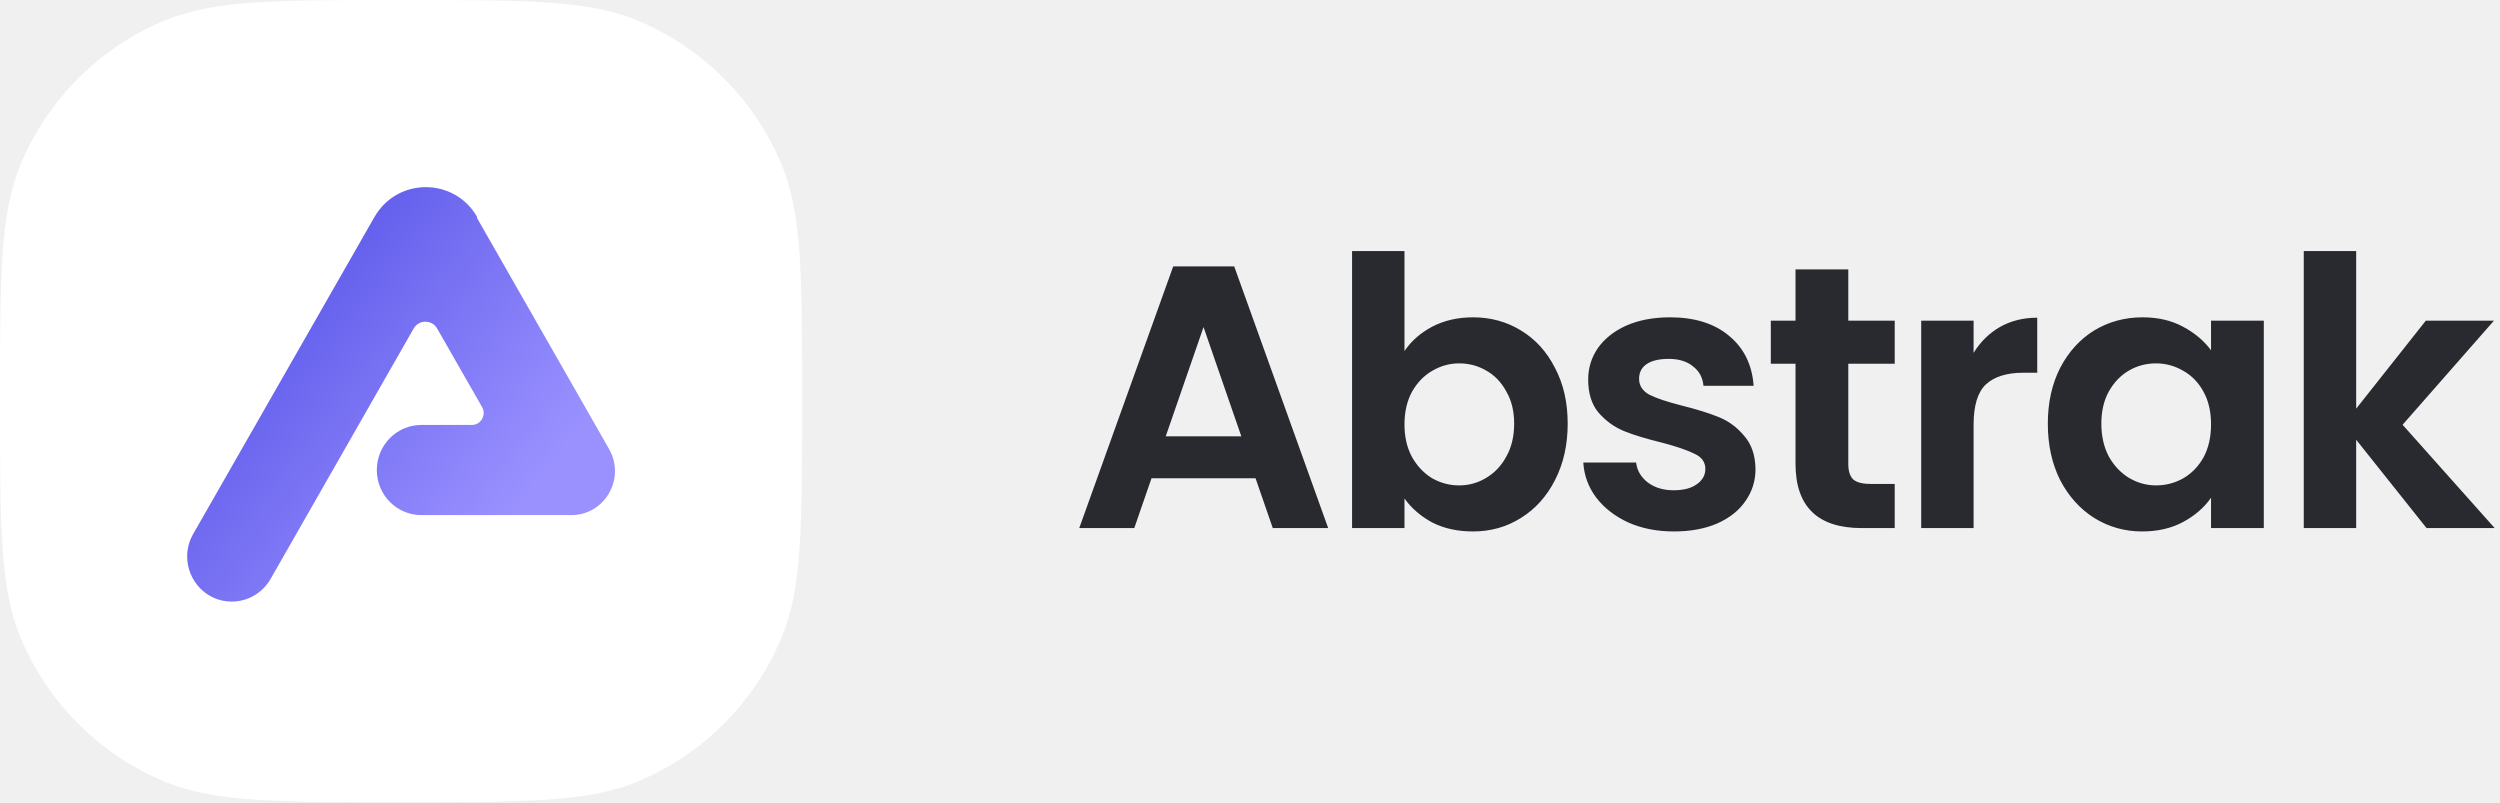
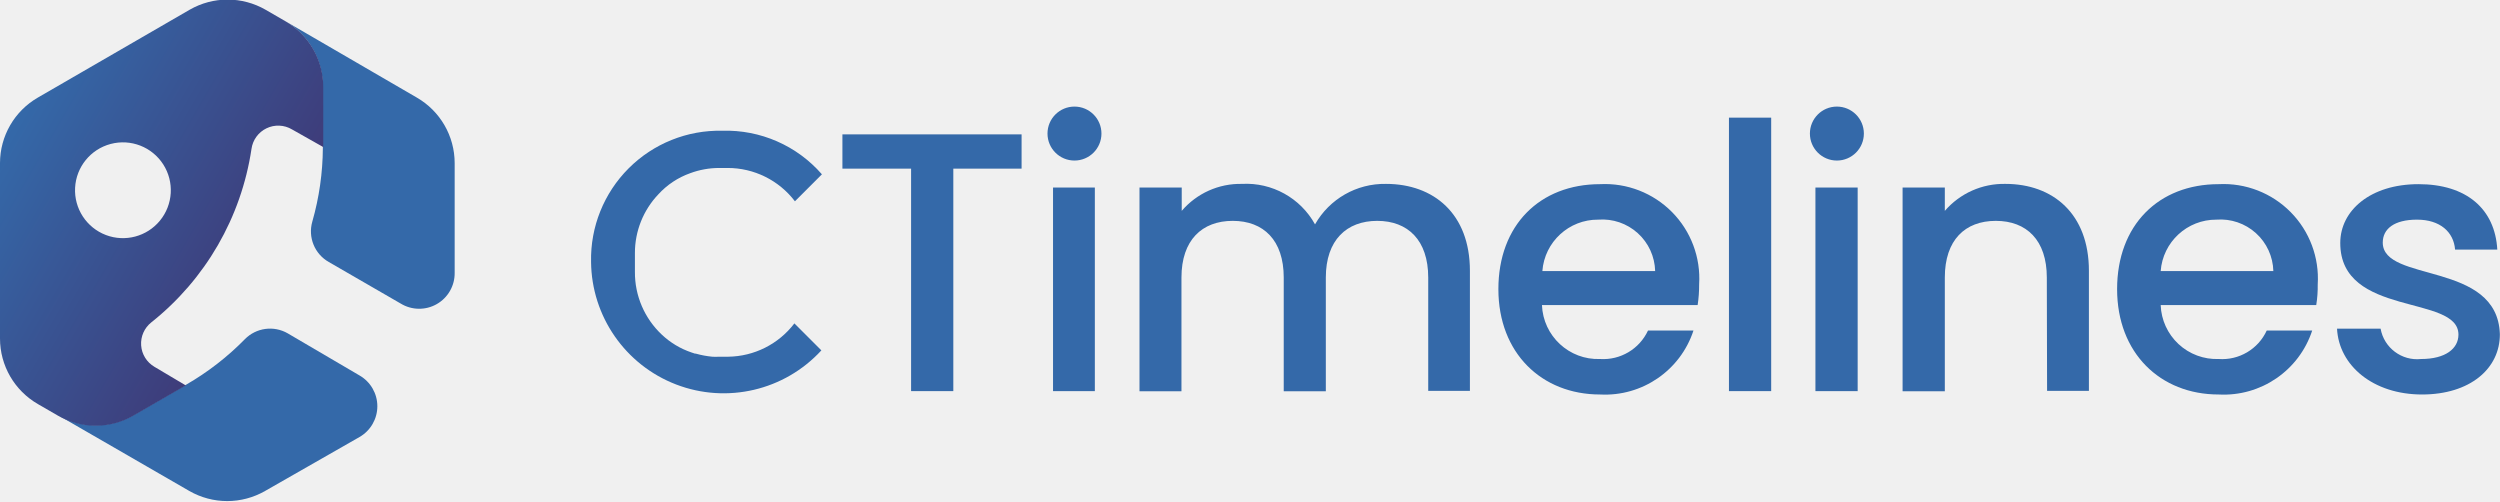
- <svg xmlns="http://www.w3.org/2000/svg" width="187" height="60" viewBox="0 0 187 60" fill="none">
-   <path d="M0 30C0 20.681 0 16.022 1.522 12.346C3.552 7.446 7.446 3.552 12.346 1.522C16.022 0 20.681 0 30 0V0C39.319 0 43.978 0 47.654 1.522C52.554 3.552 56.448 7.446 58.478 12.346C60 16.022 60 20.681 60 30V30C60 39.319 60 43.978 58.478 47.654C56.448 52.554 52.554 56.448 47.654 58.478C43.978 60 39.319 60 30 60V60C20.681 60 16.022 60 12.346 58.478C7.446 56.448 3.552 52.554 1.522 47.654C0 43.978 0 39.319 0 30V30Z" fill="white" />
-   <g clip-path="url(#clip0)">
-     <path d="M44.531 31.786L35.673 16.292L35.702 16.245C33.991 13.249 29.712 13.249 28.001 16.245L14.449 39.943C14.144 40.484 14 41.06 14 41.625C14 43.388 15.394 44.999 17.34 44.999C18.533 44.999 19.633 44.354 20.232 43.318L30.939 24.577C31.331 23.891 32.31 23.891 32.701 24.577L36.059 30.448C36.399 31.041 35.973 31.786 35.293 31.786H31.52C29.677 31.786 28.186 33.293 28.186 35.155V35.161C28.186 37.023 29.677 38.529 31.52 38.529H40.672H42.74C45.245 38.529 46.812 35.789 45.562 33.596L44.531 31.786Z" fill="url(#paint0_linear)" />
-   </g>
-   <path d="M93.916 35.776H86.132L84.844 39.5H80.728L87.756 19.928H92.32L99.348 39.5H95.204L93.916 35.776ZM92.852 32.64L90.024 24.464L87.196 32.64H92.852ZM105.055 26.256C105.559 25.509 106.25 24.903 107.127 24.436C108.023 23.969 109.04 23.736 110.179 23.736C111.504 23.736 112.699 24.063 113.763 24.716C114.846 25.369 115.695 26.303 116.311 27.516C116.946 28.711 117.263 30.101 117.263 31.688C117.263 33.275 116.946 34.684 116.311 35.916C115.695 37.129 114.846 38.072 113.763 38.744C112.699 39.416 111.504 39.752 110.179 39.752C109.022 39.752 108.004 39.528 107.127 39.08C106.268 38.613 105.578 38.016 105.055 37.288V39.5H101.135V18.78H105.055V26.256ZM113.259 31.688C113.259 30.755 113.063 29.952 112.671 29.28C112.298 28.589 111.794 28.067 111.159 27.712C110.543 27.357 109.871 27.18 109.143 27.18C108.434 27.18 107.762 27.367 107.127 27.74C106.511 28.095 106.007 28.617 105.615 29.308C105.242 29.999 105.055 30.811 105.055 31.744C105.055 32.677 105.242 33.489 105.615 34.18C106.007 34.871 106.511 35.403 107.127 35.776C107.762 36.131 108.434 36.308 109.143 36.308C109.871 36.308 110.543 36.121 111.159 35.748C111.794 35.375 112.298 34.843 112.671 34.152C113.063 33.461 113.259 32.64 113.259 31.688ZM125.208 39.752C123.938 39.752 122.8 39.528 121.792 39.08C120.784 38.613 119.981 37.988 119.384 37.204C118.805 36.42 118.488 35.552 118.432 34.6H122.38C122.454 35.197 122.744 35.692 123.248 36.084C123.77 36.476 124.414 36.672 125.18 36.672C125.926 36.672 126.505 36.523 126.916 36.224C127.345 35.925 127.56 35.543 127.56 35.076C127.56 34.572 127.298 34.199 126.776 33.956C126.272 33.695 125.46 33.415 124.34 33.116C123.182 32.836 122.23 32.547 121.484 32.248C120.756 31.949 120.121 31.492 119.58 30.876C119.057 30.26 118.796 29.429 118.796 28.384C118.796 27.525 119.038 26.741 119.524 26.032C120.028 25.323 120.737 24.763 121.652 24.352C122.585 23.941 123.677 23.736 124.928 23.736C126.776 23.736 128.25 24.203 129.352 25.136C130.453 26.051 131.06 27.292 131.172 28.86H127.42C127.364 28.244 127.102 27.759 126.636 27.404C126.188 27.031 125.581 26.844 124.816 26.844C124.106 26.844 123.556 26.975 123.164 27.236C122.79 27.497 122.604 27.861 122.604 28.328C122.604 28.851 122.865 29.252 123.388 29.532C123.91 29.793 124.722 30.064 125.824 30.344C126.944 30.624 127.868 30.913 128.596 31.212C129.324 31.511 129.949 31.977 130.472 32.612C131.013 33.228 131.293 34.049 131.312 35.076C131.312 35.972 131.06 36.775 130.556 37.484C130.07 38.193 129.361 38.753 128.428 39.164C127.513 39.556 126.44 39.752 125.208 39.752ZM138.253 27.208V34.712C138.253 35.235 138.375 35.617 138.617 35.86C138.879 36.084 139.308 36.196 139.905 36.196H141.725V39.5H139.261C135.957 39.5 134.305 37.895 134.305 34.684V27.208H132.457V23.988H134.305V20.152H138.253V23.988H141.725V27.208H138.253ZM147.625 26.396C148.129 25.575 148.782 24.931 149.585 24.464C150.406 23.997 151.339 23.764 152.385 23.764V27.88H151.349C150.117 27.88 149.183 28.169 148.549 28.748C147.933 29.327 147.625 30.335 147.625 31.772V39.5H143.705V23.988H147.625V26.396ZM153.177 31.688C153.177 30.12 153.485 28.729 154.101 27.516C154.736 26.303 155.585 25.369 156.649 24.716C157.732 24.063 158.936 23.736 160.261 23.736C161.418 23.736 162.426 23.969 163.285 24.436C164.162 24.903 164.862 25.491 165.385 26.2V23.988H169.333V39.5H165.385V37.232C164.881 37.96 164.181 38.567 163.285 39.052C162.408 39.519 161.39 39.752 160.233 39.752C158.926 39.752 157.732 39.416 156.649 38.744C155.585 38.072 154.736 37.129 154.101 35.916C153.485 34.684 153.177 33.275 153.177 31.688ZM165.385 31.744C165.385 30.792 165.198 29.98 164.825 29.308C164.452 28.617 163.948 28.095 163.313 27.74C162.678 27.367 161.997 27.18 161.269 27.18C160.541 27.18 159.869 27.357 159.253 27.712C158.637 28.067 158.133 28.589 157.741 29.28C157.368 29.952 157.181 30.755 157.181 31.688C157.181 32.621 157.368 33.443 157.741 34.152C158.133 34.843 158.637 35.375 159.253 35.748C159.888 36.121 160.56 36.308 161.269 36.308C161.997 36.308 162.678 36.131 163.313 35.776C163.948 35.403 164.452 34.88 164.825 34.208C165.198 33.517 165.385 32.696 165.385 31.744ZM181.506 39.5L176.242 32.892V39.5H172.322V18.78H176.242V30.568L181.45 23.988H186.546L179.714 31.772L186.602 39.5H181.506Z" fill="#292930" />
+ <svg xmlns="http://www.w3.org/2000/svg" width="185.3" height="37.15" viewBox="0 0 185.3 37.15">
  <defs>
-     <linearGradient id="paint0_linear" x1="22.731" y1="17.202" x2="42.676" y2="32.913" gradientUnits="userSpaceOnUse">
-       <stop stop-color="#5D59EA" />
-       <stop offset="1" stop-color="#9A91FF" />
+     <linearGradient id="a" x1="1.6" y1="20.71" x2="19.71" y2="31.17" gradientUnits="userSpaceOnUse">
+       <stop offset="0" stop-color="#3469a9" />
+       <stop offset="1" stop-color="#3e3c7a" />
    </linearGradient>
-     <clipPath id="clip0">
-       <rect width="32" height="31" fill="white" transform="translate(14 14)" />
-     </clipPath>
  </defs>
+   <path d="M63.29,21.39H76.57v2.54H71.51V40.42H68.38V23.93H63.29Z" transform="translate(-0.85 -11.43)" fill="#3469a9" />
+   <path d="M78.49,21.33a2,2,0,1,1,2,2A2,2,0,0,1,78.49,21.33Zm.41,4H82V40.42H78.9Z" transform="translate(-0.85 -11.43)" fill="#3469a9" />
+   <path d="M106.71,32c0-2.77-1.51-4.2-3.78-4.2s-3.81,1.43-3.81,4.2v8.43H96V32c0-2.77-1.5-4.2-3.78-4.2s-3.8,1.43-3.8,4.2v8.43H85.31V25.33h3.13v1.73a5.71,5.71,0,0,1,4.46-2,5.83,5.83,0,0,1,5.42,3,5.92,5.92,0,0,1,5.26-3c3.54,0,6.22,2.22,6.22,6.44v8.9h-3.09Z" transform="translate(-0.85 -11.43)" fill="#3469a9" />
+   <path d="M119.45,40.67c-4.33,0-7.54-3.07-7.54-7.81s3.07-7.78,7.54-7.78a7,7,0,0,1,7.34,7.43,9.84,9.84,0,0,1-.11,1.53H115.14a4.16,4.16,0,0,0,4.31,4A3.66,3.66,0,0,0,123,35.93h3.37A6.9,6.9,0,0,1,119.45,40.67Zm-4.28-9.15h8.36a3.92,3.92,0,0,0-4.22-3.81A4.12,4.12,0,0,0,115.17,31.52Z" transform="translate(-0.85 -11.43)" fill="#3469a9" />
+   <path d="M129,20.15h3.13V40.42H129Z" transform="translate(-0.85 -11.43)" fill="#3469a9" />
+   <path d="M135,21.33a2,2,0,1,1,2,2A2,2,0,0,1,135,21.33Zm.41,4h3.13V40.42h-3.13Z" transform="translate(-0.85 -11.43)" fill="#3469a9" />
+   <path d="M152.56,32c0-2.77-1.5-4.2-3.78-4.2S145,29.22,145,32v8.43h-3.13V25.33H145v1.73a5.77,5.77,0,0,1,4.49-2c3.53,0,6.19,2.22,6.19,6.44v8.9h-3.1Z" transform="translate(-0.85 -11.43)" fill="#3469a9" />
+   <path d="M165.3,40.67c-4.33,0-7.53-3.07-7.53-7.81s3.07-7.78,7.53-7.78a7,7,0,0,1,7.34,7.43,8.75,8.75,0,0,1-.11,1.53H161a4.15,4.15,0,0,0,4.3,4,3.64,3.64,0,0,0,3.56-2.11h3.37A6.9,6.9,0,0,1,165.3,40.67ZM161,31.52h8.35a3.92,3.92,0,0,0-4.22-3.81A4.12,4.12,0,0,0,161,31.52Z" transform="translate(-0.85 -11.43)" fill="#3469a9" />
+   <path d="M180.37,40.67c-3.62,0-6.16-2.14-6.3-4.88h3.23a2.75,2.75,0,0,0,3,2.25c1.81,0,2.77-.77,2.77-1.81,0-3-8.76-1.26-8.76-6.79,0-2.41,2.24-4.36,5.8-4.36s5.67,1.84,5.84,4.85h-3.13c-.1-1.31-1.12-2.22-2.82-2.22s-2.54.69-2.54,1.7c0,3,8.51,1.34,8.68,6.79C186.15,38.75,183.93,40.67,180.37,40.67Z" transform="translate(-0.85 -11.43)" fill="#3469a9" />
+   <path d="M54.81,37.87h-.68a3.85,3.85,0,0,1-.48,0,6.87,6.87,0,0,1-1.23-.23l-.06,0-.27-.09a6,6,0,0,1-2.18-1.31,6.32,6.32,0,0,1-2-4.66V31c0-.06,0-.12,0-.18s0-.12,0-.18v-.46a6.3,6.3,0,0,1,1.74-4.35A5.84,5.84,0,0,1,52,24.27a6.18,6.18,0,0,1,2.16-.39h.61a6.26,6.26,0,0,1,5,2.47l2-2a9.42,9.42,0,0,0-7.39-3.23,9.52,9.52,0,0,0-9.72,9.72A9.83,9.83,0,0,0,61.73,37.4l-2-2A6.27,6.27,0,0,1,54.81,37.87Z" transform="translate(-0.85 -11.43)" fill="#3469a9" />
+   <path d="M24.78,17.9v4.49A20.27,20.27,0,0,1,24,27.85a2.61,2.61,0,0,0,1.22,3l5.33,3.08a2.63,2.63,0,0,0,4-2.28V23.52a5.61,5.61,0,0,0-2.81-4.86L22,13A5.61,5.61,0,0,1,24.78,17.9Z" transform="translate(-0.85 -11.43)" fill="#3469a9" />
+   <path d="M22.18,36.14a2.62,2.62,0,0,0-3.18.43,20.25,20.25,0,0,1-4.35,3.37l-3.9,2.25a5.59,5.59,0,0,1-5.62,0l9.75,5.63a5.64,5.64,0,0,0,5.62,0l7-4a2.63,2.63,0,0,0,0-4.56Z" transform="translate(-0.85 -11.43)" fill="#3469a9" />
+   <path d="M12.07,35.32a20.23,20.23,0,0,0,7.42-12.85,2,2,0,0,1,3-1.45l2.32,1.31V17.9A5.61,5.61,0,0,0,22,13l-1.47-.85a5.64,5.64,0,0,0-5.62,0L3.66,18.66A5.61,5.61,0,0,0,.85,23.52v13a5.61,5.61,0,0,0,2.81,4.86h0l1.47.85a5.59,5.59,0,0,0,5.62,0l3.9-2.25-.06,0L12.3,38.62A2,2,0,0,1,12.07,35.32ZM8.7,28.85a3.55,3.55,0,1,1,4-1.06A3.55,3.55,0,0,1,8.7,28.85Z" transform="translate(-0.85 -11.43)" fill="url(#a)" />
</svg>
